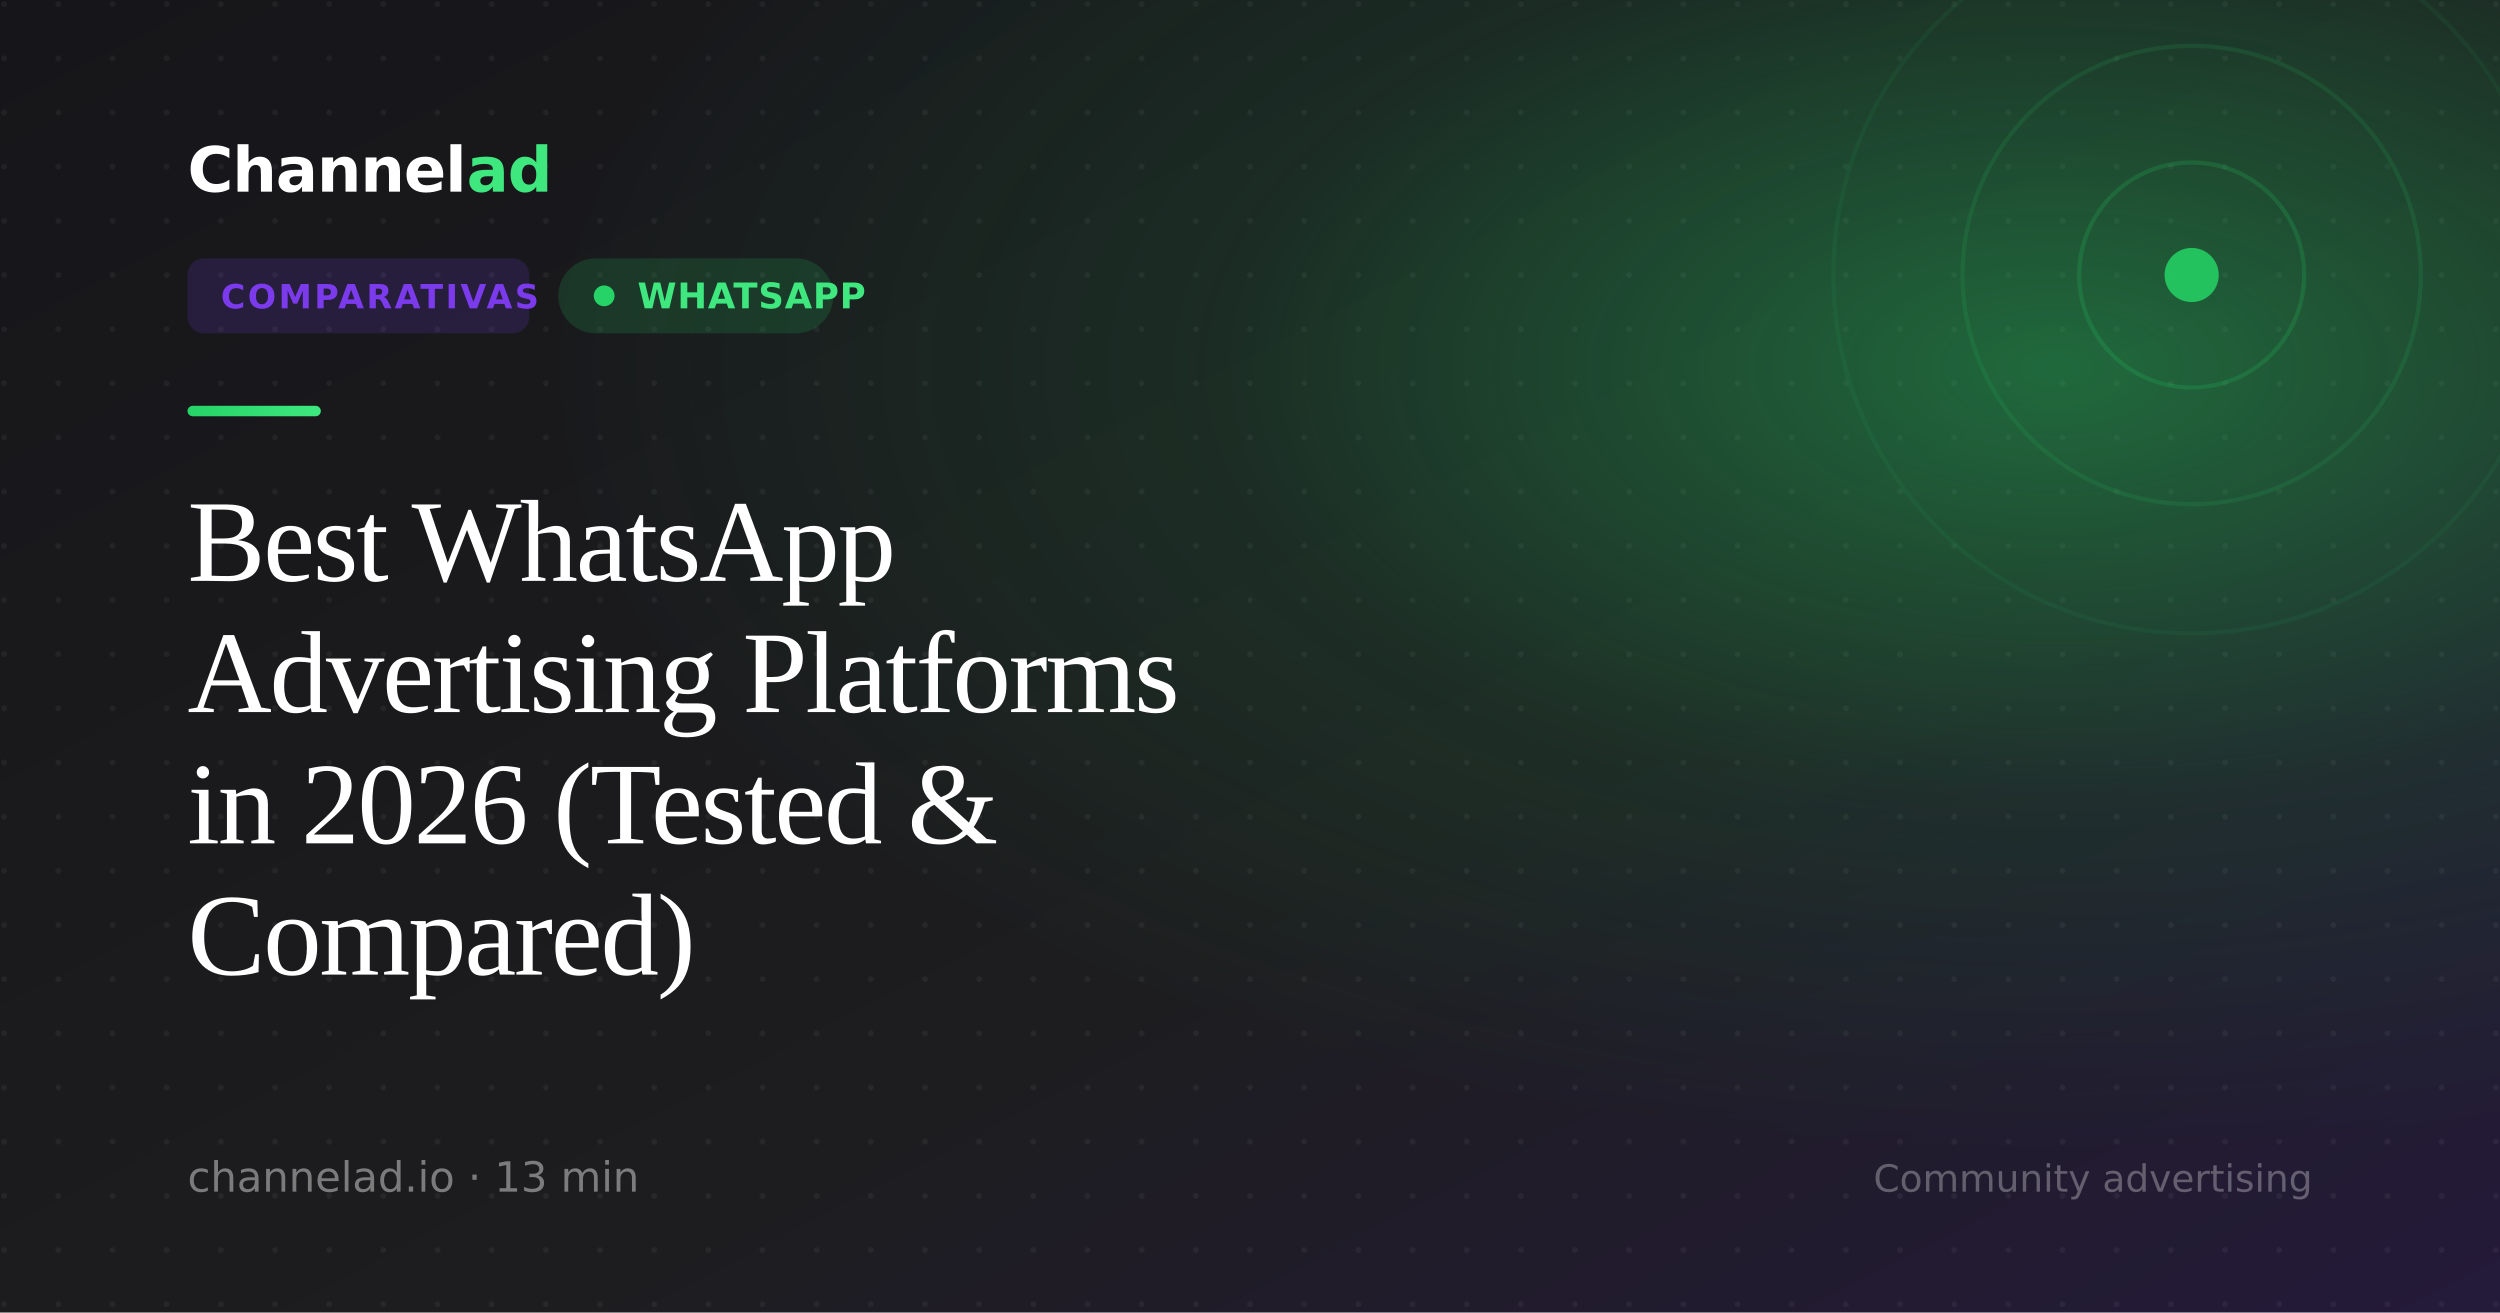
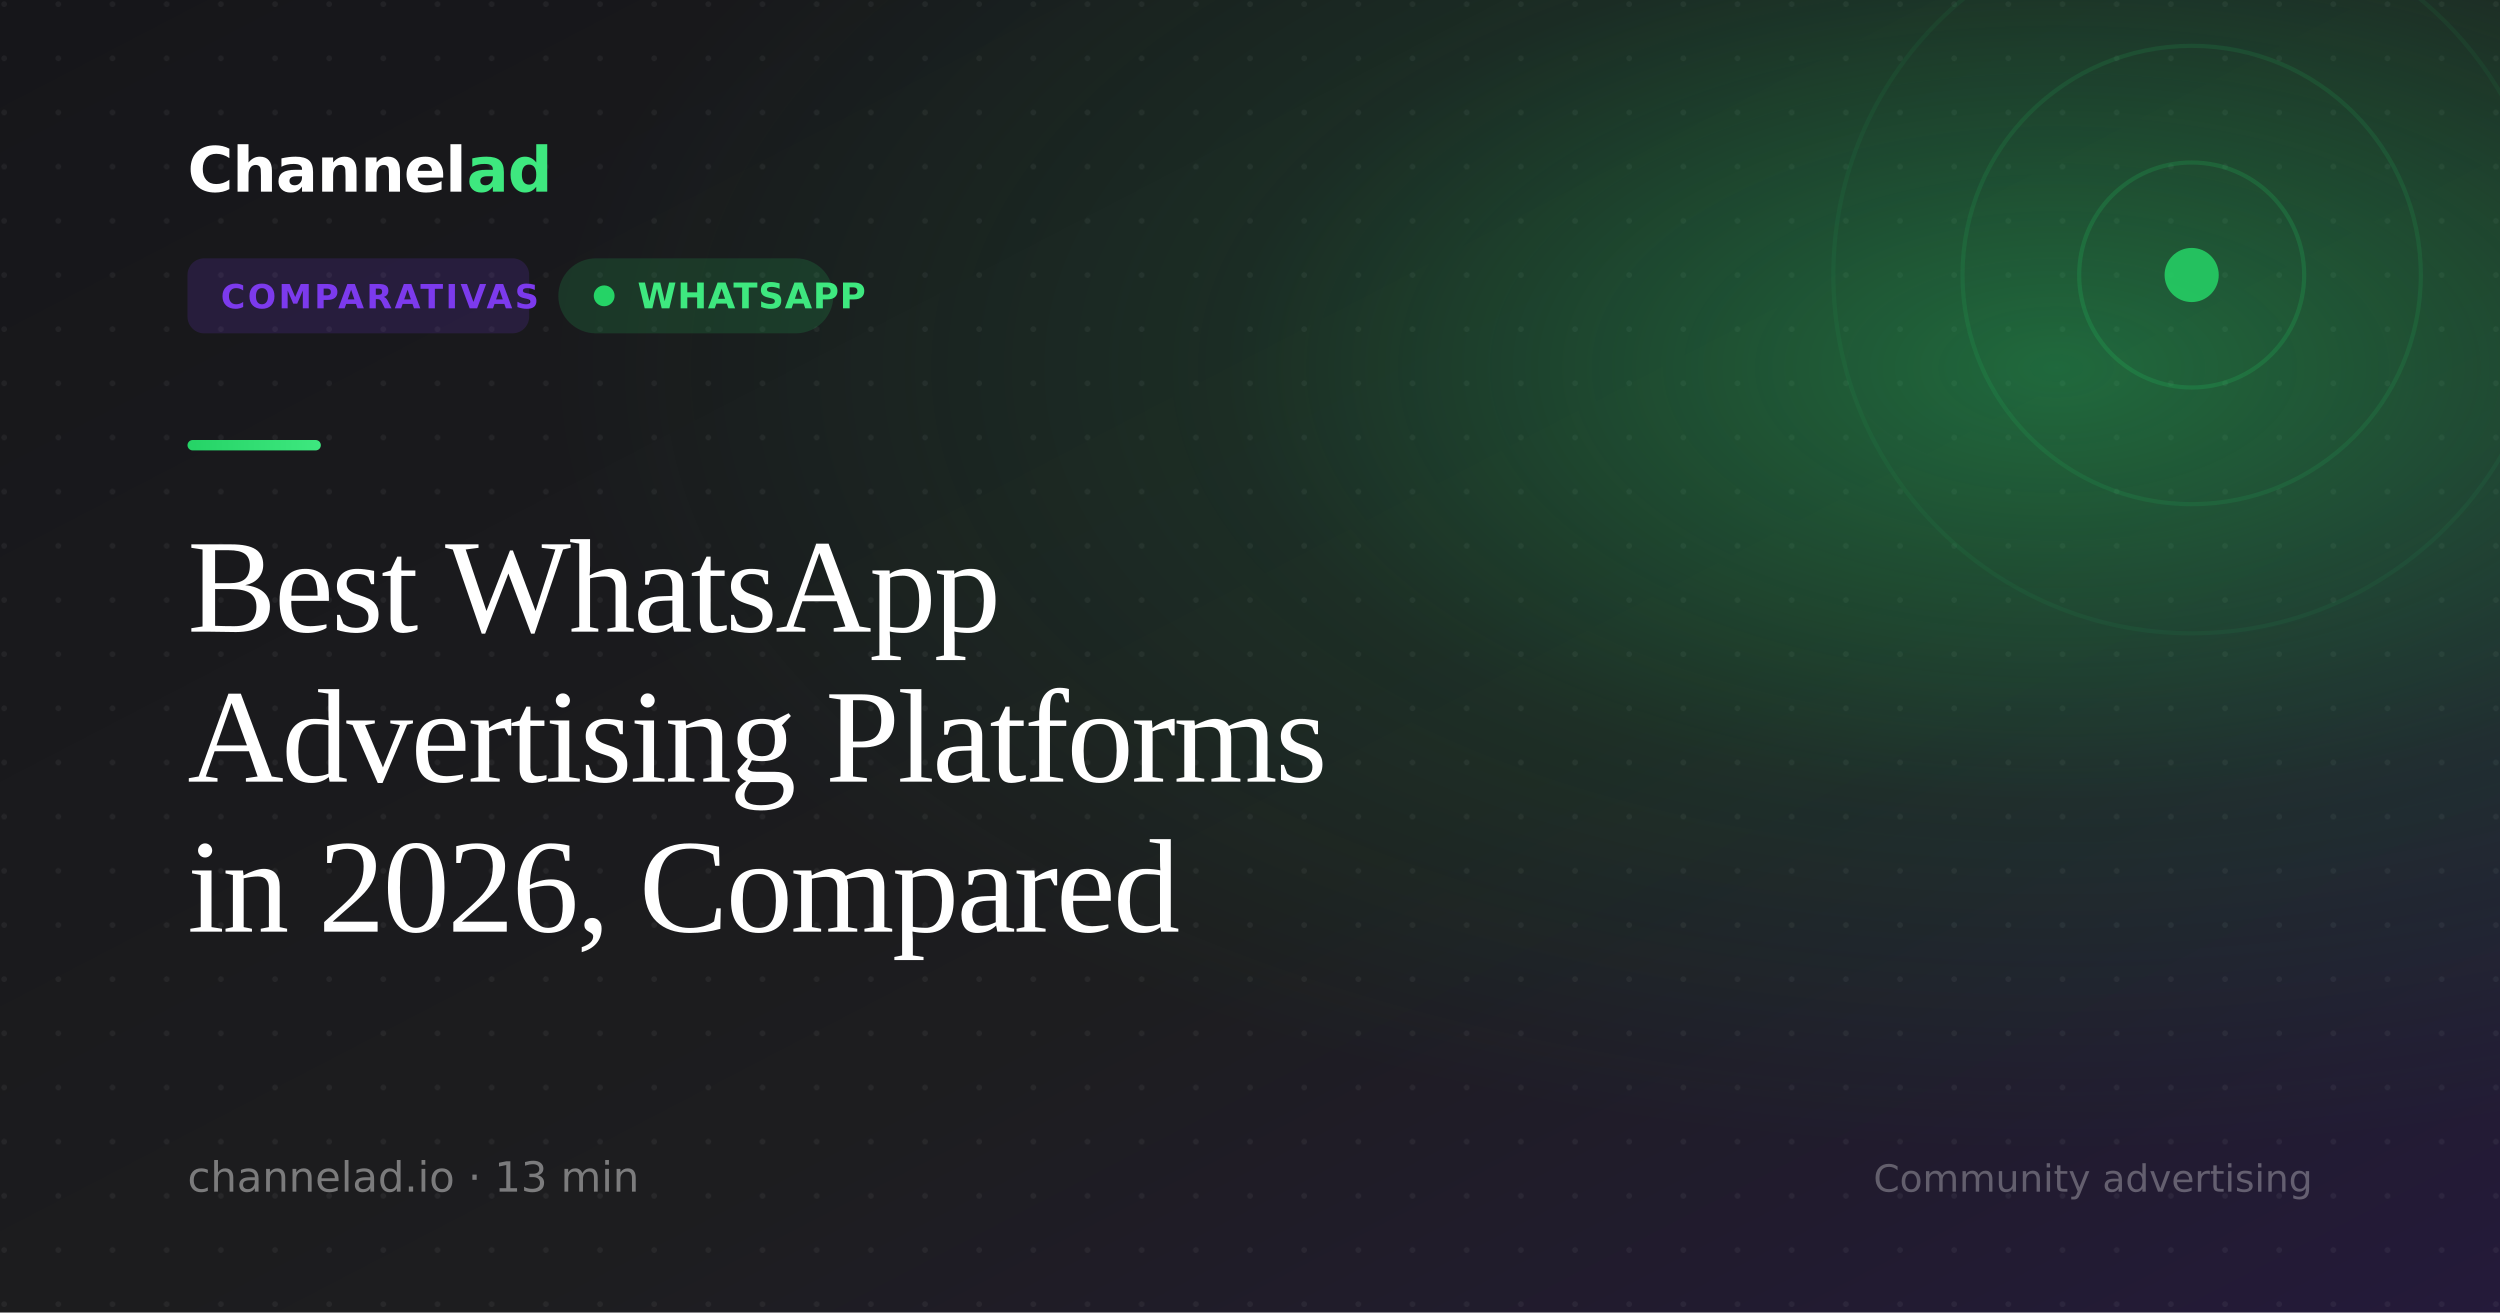
<svg xmlns="http://www.w3.org/2000/svg" width="1200" height="630" viewBox="0 0 1200 630">
  <defs>
    <linearGradient id="bg" x1="0" y1="0" x2="1" y2="1">
      <stop offset="0%" stop-color="#16161a" />
      <stop offset="60%" stop-color="#1D1D1F" />
      <stop offset="100%" stop-color="#241a3a" />
    </linearGradient>
    <radialGradient id="glow" cx="0.82" cy="0.28" r="0.6">
      <stop offset="0%" stop-color="#25D366" stop-opacity="0.42" />
      <stop offset="55%" stop-color="#25D366" stop-opacity="0.10" />
      <stop offset="100%" stop-color="#25D366" stop-opacity="0" />
    </radialGradient>
    <linearGradient id="accent" x1="0" y1="0" x2="1" y2="0">
      <stop offset="0%" stop-color="#25D366" />
      <stop offset="100%" stop-color="#3ee87f" />
    </linearGradient>
    <pattern id="dots" width="26" height="26" patternUnits="userSpaceOnUse">
      <circle cx="2" cy="2" r="1.4" fill="#ffffff" opacity="0.05" />
    </pattern>
  </defs>
  <rect width="1200" height="630" fill="url(#bg)" />
  <rect width="1200" height="630" fill="url(#dots)" />
  <rect width="1200" height="630" fill="url(#glow)" />
  <g transform="translate(1052,132)" fill="none" stroke="#25D366" stroke-opacity="0.18">
    <circle r="54" stroke-width="2" />
    <circle r="110" stroke-width="2" stroke-opacity="0.12" />
    <circle r="172" stroke-width="2" stroke-opacity="0.07" />
  </g>
  <circle cx="1052" cy="132" r="13" fill="#25D366" opacity="0.85" />
  <text x="90" y="92" font-family="DejaVu Sans, Verdana, sans-serif" font-size="30" font-weight="700" fill="#ffffff" letter-spacing="-0.5">Channel<tspan fill="#3ee87f">ad</tspan>
  </text>
  <g transform="translate(90,150)">
    <rect x="0" y="-26" width="164" height="36" rx="8" fill="#7C3AED" opacity="0.16" />
    <text x="16" y="-2" font-family="DejaVu Sans, Verdana, sans-serif" font-size="16" font-weight="700" fill="#7C3AED" letter-spacing="1.2">COMPARATIVAS</text>
  </g>
  <g transform="translate(268,150)">
    <rect x="0" y="-26" width="132" height="36" rx="18" fill="#25D366" opacity="0.16" />
    <circle cx="22" cy="-8" r="5" fill="#25D366" />
    <text x="38" y="-2" font-family="DejaVu Sans, Verdana, sans-serif" font-size="17" font-weight="700" fill="#3ee87f" letter-spacing="0.4">WHATSAPP</text>
  </g>
-   <rect x="90" y="194.8" width="64" height="5" rx="2.5" fill="url(#accent)" />
-   <text x="90" y="278.8" font-family="Georgia, 'Times New Roman', serif" font-size="56" font-weight="400" fill="#ffffff" letter-spacing="-1">
+   <rect x="90" y="211.2" width="64" height="5" rx="2.5" fill="url(#accent)" />
+   <text x="90" y="303.2" font-family="Georgia, 'Times New Roman', serif" font-size="64" font-weight="400" fill="#ffffff" letter-spacing="-1">
    <tspan x="90" dy="0">Best WhatsApp</tspan>
-     <tspan x="90" dy="63">Advertising Platforms</tspan>
-     <tspan x="90" dy="63">in 2026 (Tested &amp;</tspan>
-     <tspan x="90" dy="63">Compared)</tspan>
+     <tspan x="90" dy="72">Advertising Platforms</tspan>
+     <tspan x="90" dy="72">in 2026, Compared</tspan>
  </text>
  <text x="90" y="572" font-family="DejaVu Sans, Verdana, sans-serif" font-size="20" fill="#ffffff" opacity="0.42">channelad.io  ·  13 min</text>
  <text x="1110" y="572" text-anchor="end" font-family="DejaVu Sans, Verdana, sans-serif" font-size="18" fill="#ffffff" opacity="0.30">Community advertising</text>
</svg>
